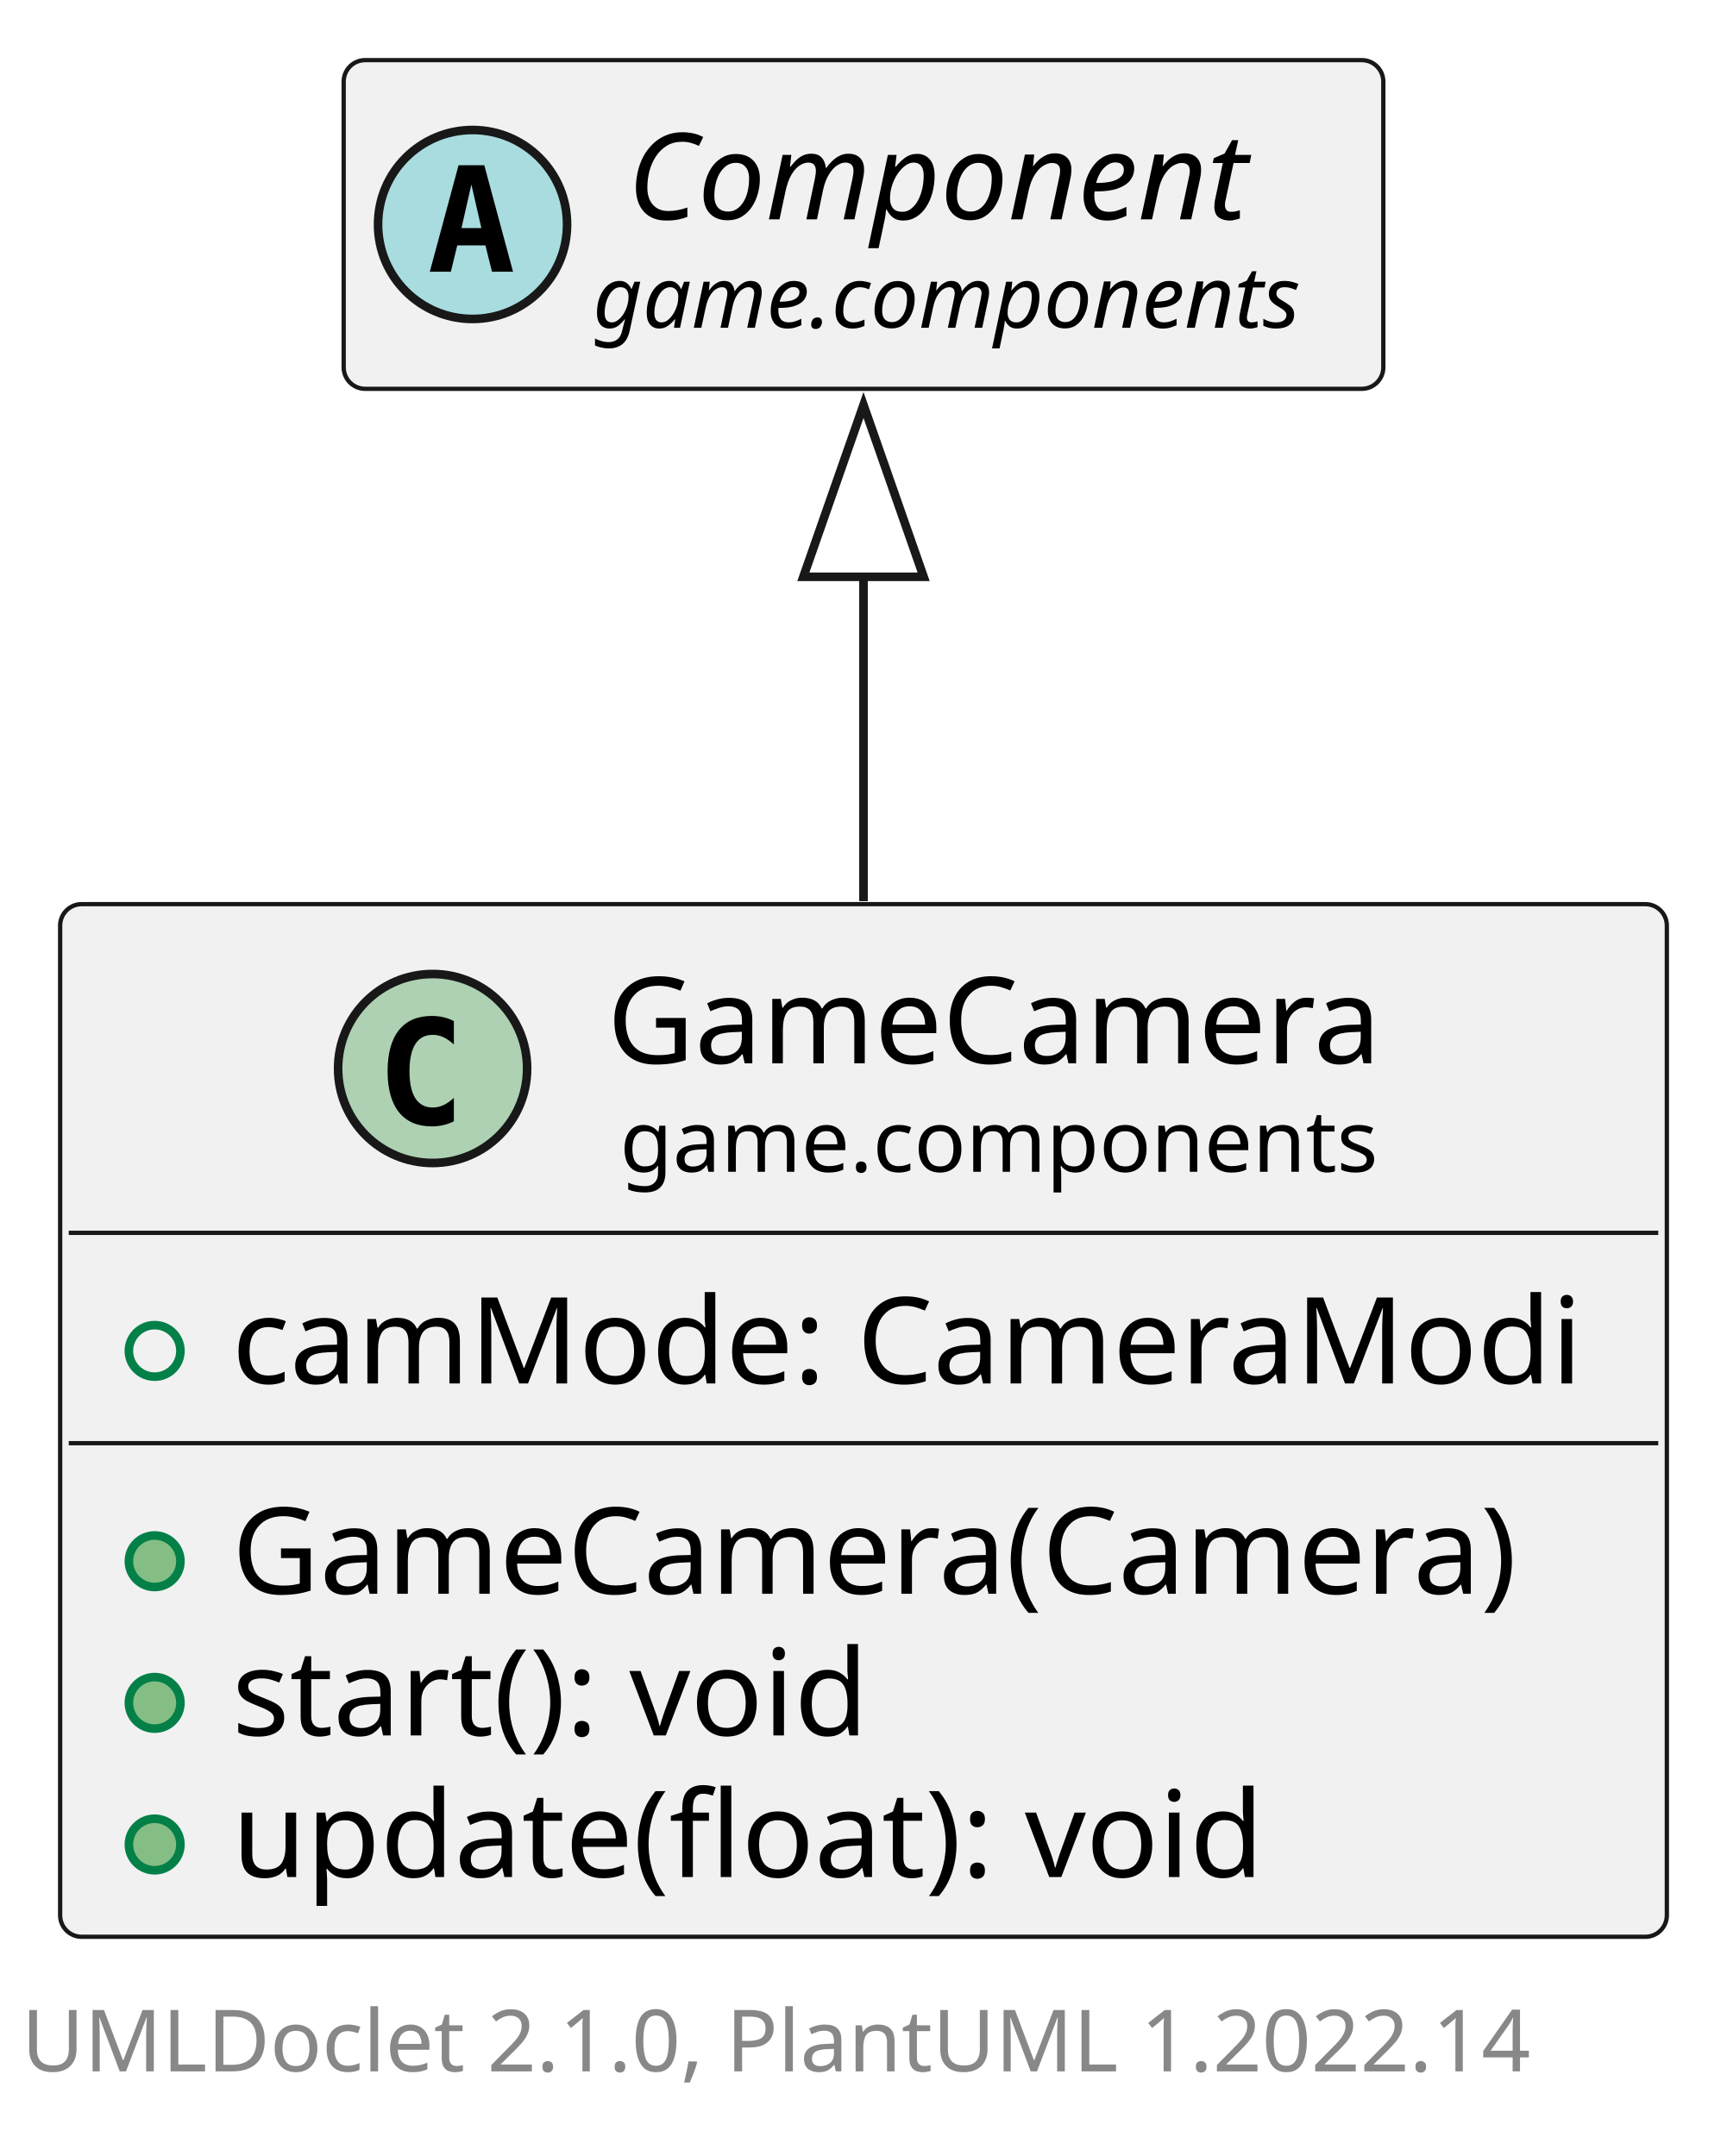
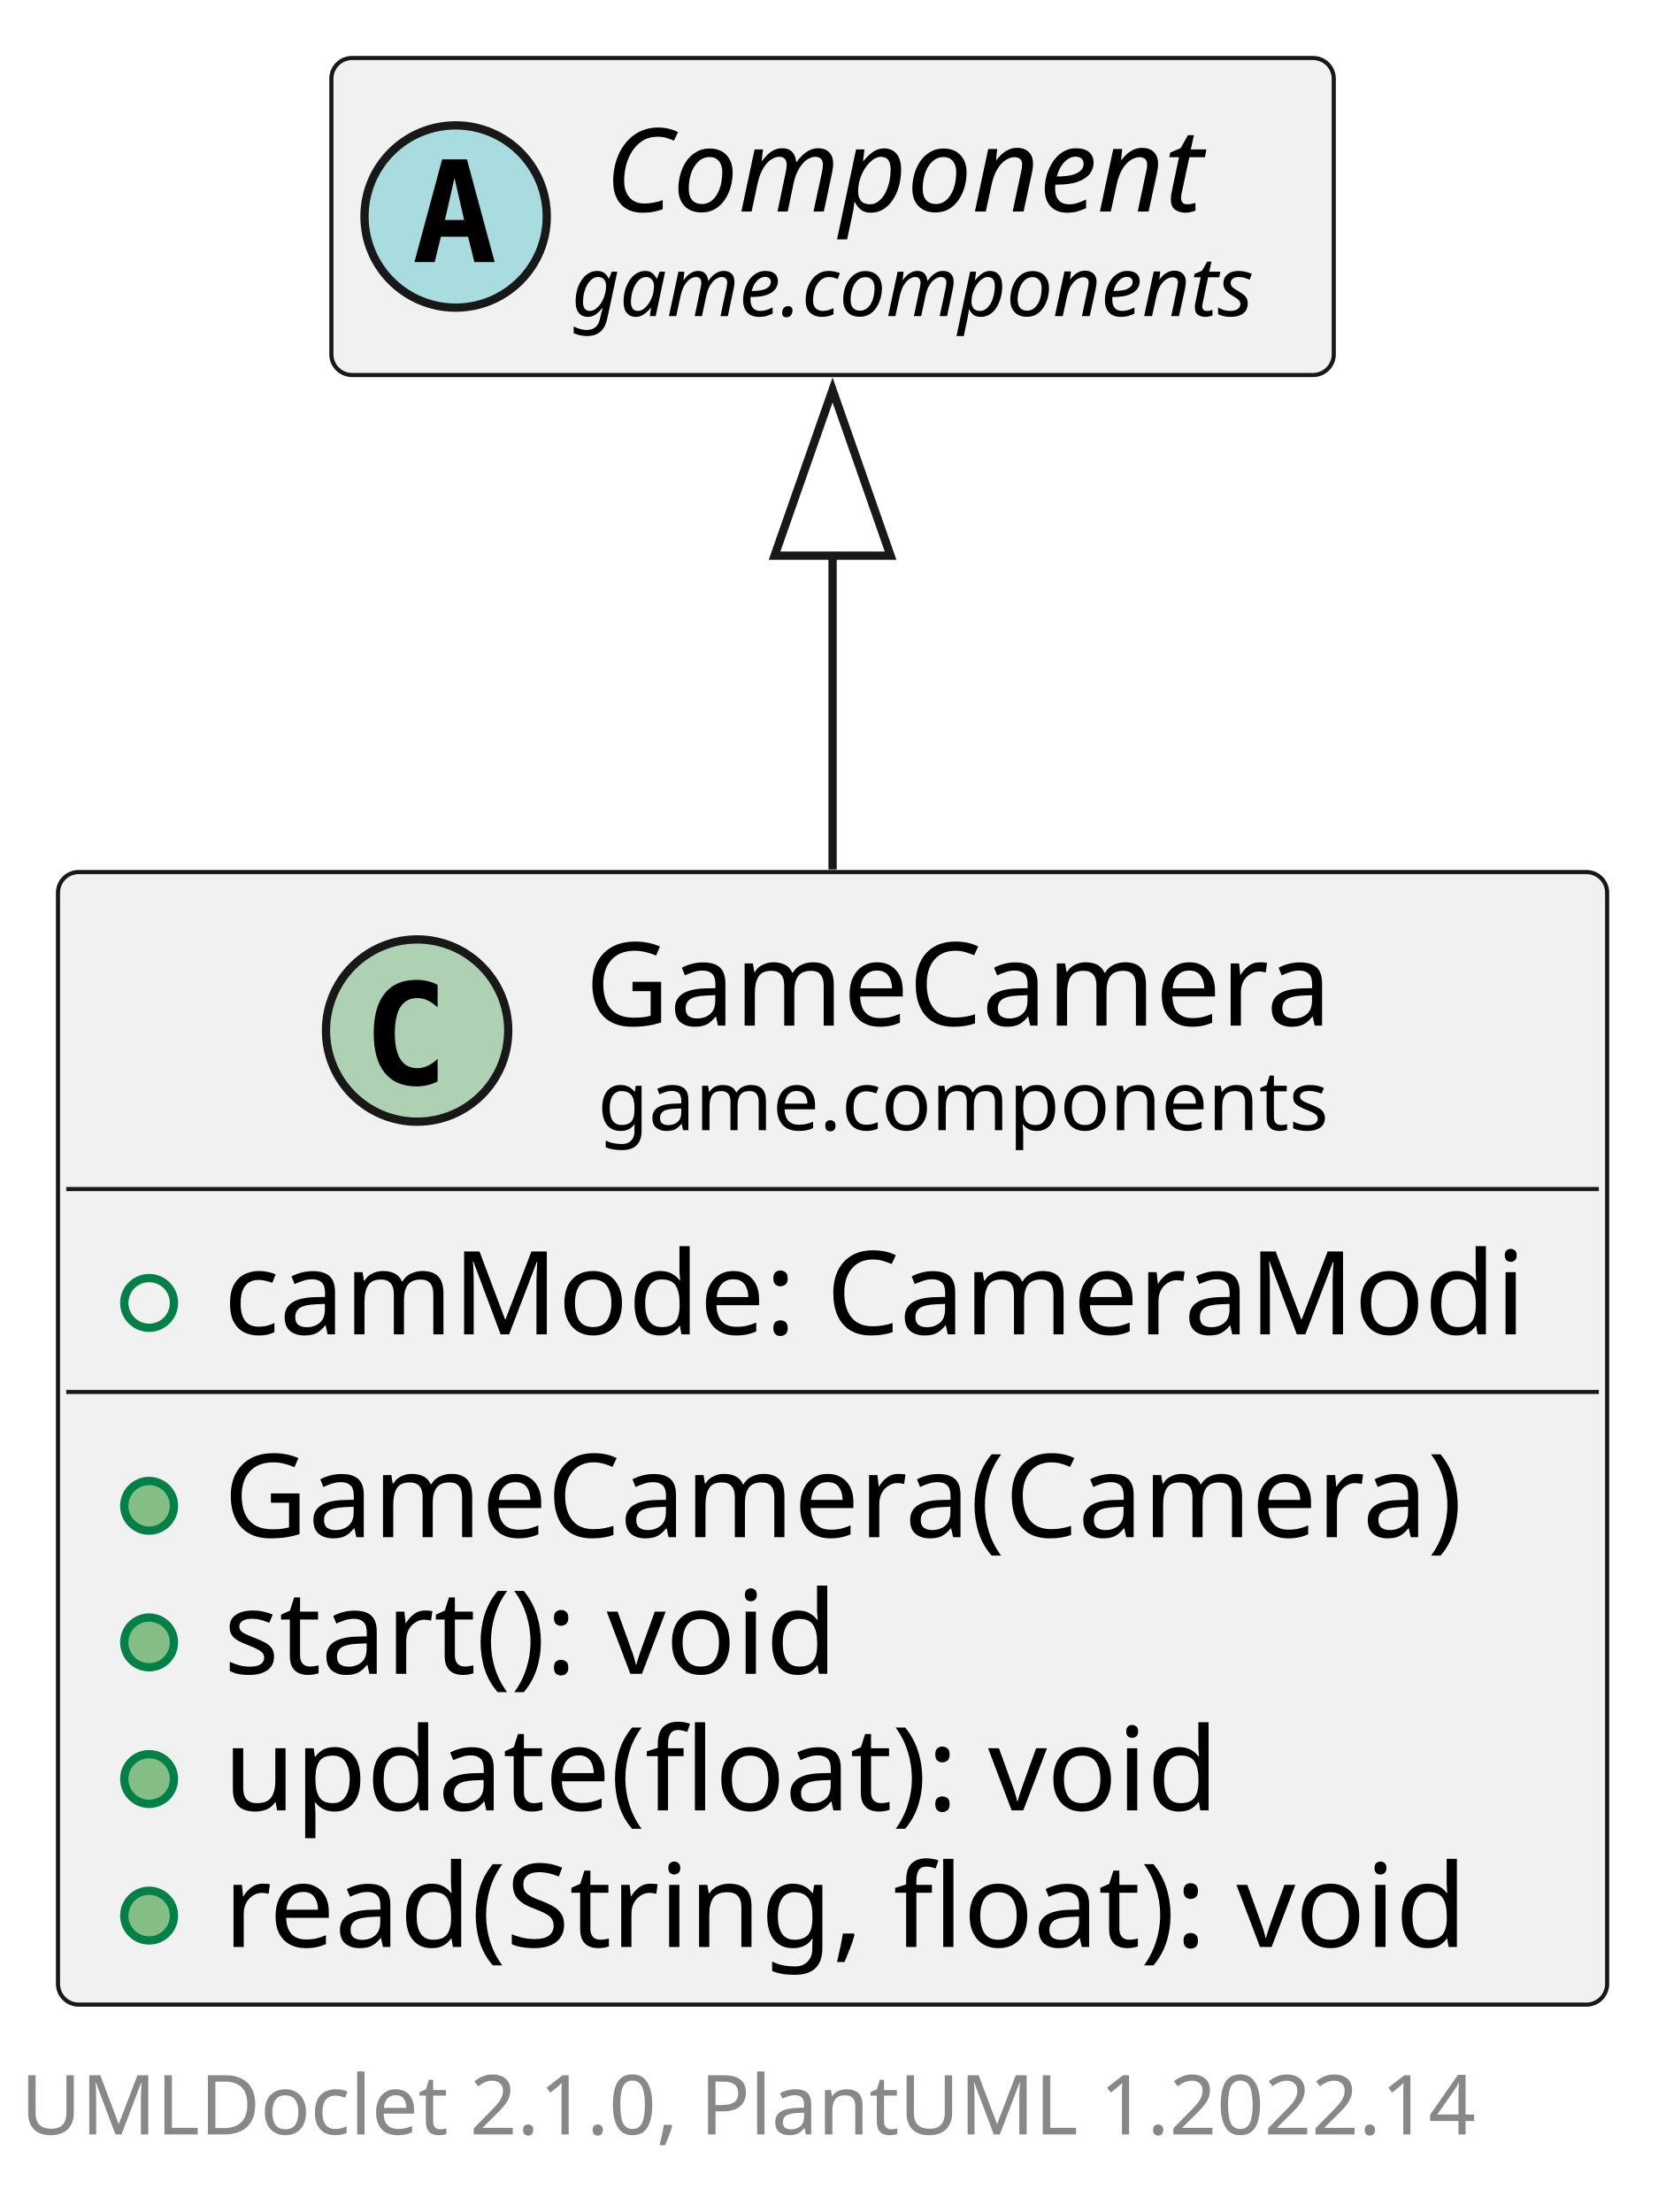
- <svg xmlns="http://www.w3.org/2000/svg" xmlns:xlink="http://www.w3.org/1999/xlink" contentStyleType="text/css" height="251px" preserveAspectRatio="none" style="width:201px;height:251px;background:#FFFFFF;" version="1.1" viewBox="0 0 201 251" width="201px" zoomAndPan="magnify">
+ <svg xmlns="http://www.w3.org/2000/svg" xmlns:xlink="http://www.w3.org/1999/xlink" contentStyleType="text/css" height="267px" preserveAspectRatio="none" style="width:201px;height:267px;background:#FFFFFF;" version="1.1" viewBox="0 0 201 267" width="201px" zoomAndPan="magnify">
  <defs />
  <g>
    <a href="GameCamera.html" target="_top" title="GameCamera.html" xlink:actuate="onRequest" xlink:href="GameCamera.html" xlink:show="new" xlink:title="GameCamera.html" xlink:type="simple">
      <g id="elem_game.components.GameCamera">
-         <rect codeLine="5" fill="#F1F1F1" height="120.219" id="game.components.GameCamera" rx="2.5" ry="2.5" style="stroke:#181818;stroke-width:0.5;" width="187" x="7" y="105.26" />
+         <rect codeLine="5" fill="#F1F1F1" height="136.707" id="game.components.GameCamera" rx="2.5" ry="2.5" style="stroke:#181818;stroke-width:0.5;" width="187" x="7" y="105.26" />
        <ellipse cx="50.35" cy="124.393" fill="#ADD1B2" rx="11" ry="11" style="stroke:#181818;stroke-width:1.0;" />
        <path d="M52.823,130.536 Q52.242,130.835 51.603,130.984 Q50.964,131.133 50.258,131.133 Q47.751,131.133 46.431,129.482 Q45.112,127.83 45.112,124.709 Q45.112,121.579 46.431,119.927 Q47.751,118.276 50.258,118.276 Q50.964,118.276 51.611,118.425 Q52.259,118.575 52.823,118.873 L52.823,121.596 Q52.192,121.015 51.599,120.745 Q51.005,120.475 50.374,120.475 Q49.03,120.475 48.345,121.542 Q47.66,122.609 47.66,124.709 Q47.66,126.8 48.345,127.867 Q49.03,128.934 50.374,128.934 Q51.005,128.934 51.599,128.664 Q52.192,128.394 52.823,127.813 Z " fill="#000000" />
        <text fill="#000000" font-family="sans-serif" font-size="14" lengthAdjust="spacing" textLength="92" x="70.65" y="123.795">GameCamera</text>
        <text fill="#000000" font-family="sans-serif" font-size="10" lengthAdjust="spacing" textLength="89" x="72.15" y="136.416">game.components</text>
        <line style="stroke:#181818;stroke-width:0.5;" x1="8" x2="193" y1="143.526" y2="143.526" />
        <ellipse cx="18" cy="157.27" fill="none" rx="3" ry="3" style="stroke:#038048;stroke-width:1.0;" />
        <text fill="#000000" font-family="sans-serif" font-size="14" lengthAdjust="spacing" textLength="161" x="27" y="161.061">camMode: CameraModi</text>
        <line style="stroke:#181818;stroke-width:0.5;" x1="8" x2="193" y1="168.014" y2="168.014" />
        <ellipse cx="18" cy="181.758" fill="#84BE84" rx="3" ry="3" style="stroke:#038048;stroke-width:1.0;" />
        <text fill="#000000" font-family="sans-serif" font-size="14" lengthAdjust="spacing" textLength="155" x="27" y="185.549">GameCamera(Camera)</text>
        <ellipse cx="18" cy="198.246" fill="#84BE84" rx="3" ry="3" style="stroke:#038048;stroke-width:1.0;" />
        <text fill="#000000" font-family="sans-serif" font-size="14" lengthAdjust="spacing" textLength="78" x="27" y="202.037">start(): void</text>
        <ellipse cx="18" cy="214.735" fill="#84BE84" rx="3" ry="3" style="stroke:#038048;stroke-width:1.0;" />
        <text fill="#000000" font-family="sans-serif" font-size="14" lengthAdjust="spacing" textLength="126" x="27" y="218.526">update(float): void</text>
+         <ellipse cx="18" cy="231.223" fill="#84BE84" rx="3" ry="3" style="stroke:#038048;stroke-width:1.0;" />
+         <text fill="#000000" font-family="sans-serif" font-size="14" lengthAdjust="spacing" textLength="158" x="27" y="235.014">read(String, float): void</text>
      </g>
    </a>
    <a href="Component.html" target="_top" title="Component.html" xlink:actuate="onRequest" xlink:href="Component.html" xlink:show="new" xlink:title="Component.html" xlink:type="simple">
      <g id="elem_game.components.Component">
-         <rect codeLine="12" fill="#F1F1F1" height="38.266" id="game.components.Component" rx="2.5" ry="2.5" style="stroke:#181818;stroke-width:0.5;" width="121" x="40" y="7" />
+         <rect codeLine="13" fill="#F1F1F1" height="38.266" id="game.components.Component" rx="2.5" ry="2.5" style="stroke:#181818;stroke-width:0.5;" width="121" x="40" y="7" />
        <ellipse cx="55" cy="26.133" fill="#A9DCDF" rx="11" ry="11" style="stroke:#181818;stroke-width:1.0;" />
        <path d="M54.863,21.481 L53.709,26.553 L56.025,26.553 Z M53.369,19.24 L56.366,19.24 L59.711,31.633 L57.262,31.633 L56.498,28.57 L53.22,28.57 L52.473,31.633 L50.024,31.633 Z " fill="#000000" />
        <text fill="#000000" font-family="sans-serif" font-size="14" font-style="italic" lengthAdjust="spacing" textLength="81" x="73" y="25.535">Component</text>
        <text fill="#000000" font-family="sans-serif" font-size="10" font-style="italic" lengthAdjust="spacing" textLength="89" x="69" y="38.156">game.components</text>
      </g>
    </a>
    <g id="link_game.components.Component_game.components.GameCamera">
-       <path codeLine="14" d="M100.5,66.85 C100.5,78.74 100.5,92.04 100.5,104.91 " fill="none" id="game.components.Component-backto-game.components.GameCamera" style="stroke:#181818;stroke-width:1.0;" />
-       <polygon fill="none" points="93.5,67.15,100.5,47.15,107.5,67.15,93.5,67.15" style="stroke:#181818;stroke-width:1.0;" />
+       <path codeLine="15" d="M100.5,66.63 C100.5,78.47 100.5,91.82 100.5,104.95 " fill="none" id="game.components.Component-backto-game.components.GameCamera" style="stroke:#181818;stroke-width:1.0;" />
+       <polygon fill="none" points="93.5,67.07,100.5,47.07,107.5,67.07,93.5,67.07" style="stroke:#181818;stroke-width:1.0;" />
    </g>
-     <text fill="#888888" font-family="sans-serif" font-size="10" lengthAdjust="spacing" textLength="182" x="2.5" y="241.147">UMLDoclet 2.1.0, PlantUML 1.2022.14</text>
+     <text fill="#888888" font-family="sans-serif" font-size="10" lengthAdjust="spacing" textLength="182" x="2.5" y="257.635">UMLDoclet 2.1.0, PlantUML 1.2022.14</text>
  </g>
</svg>
